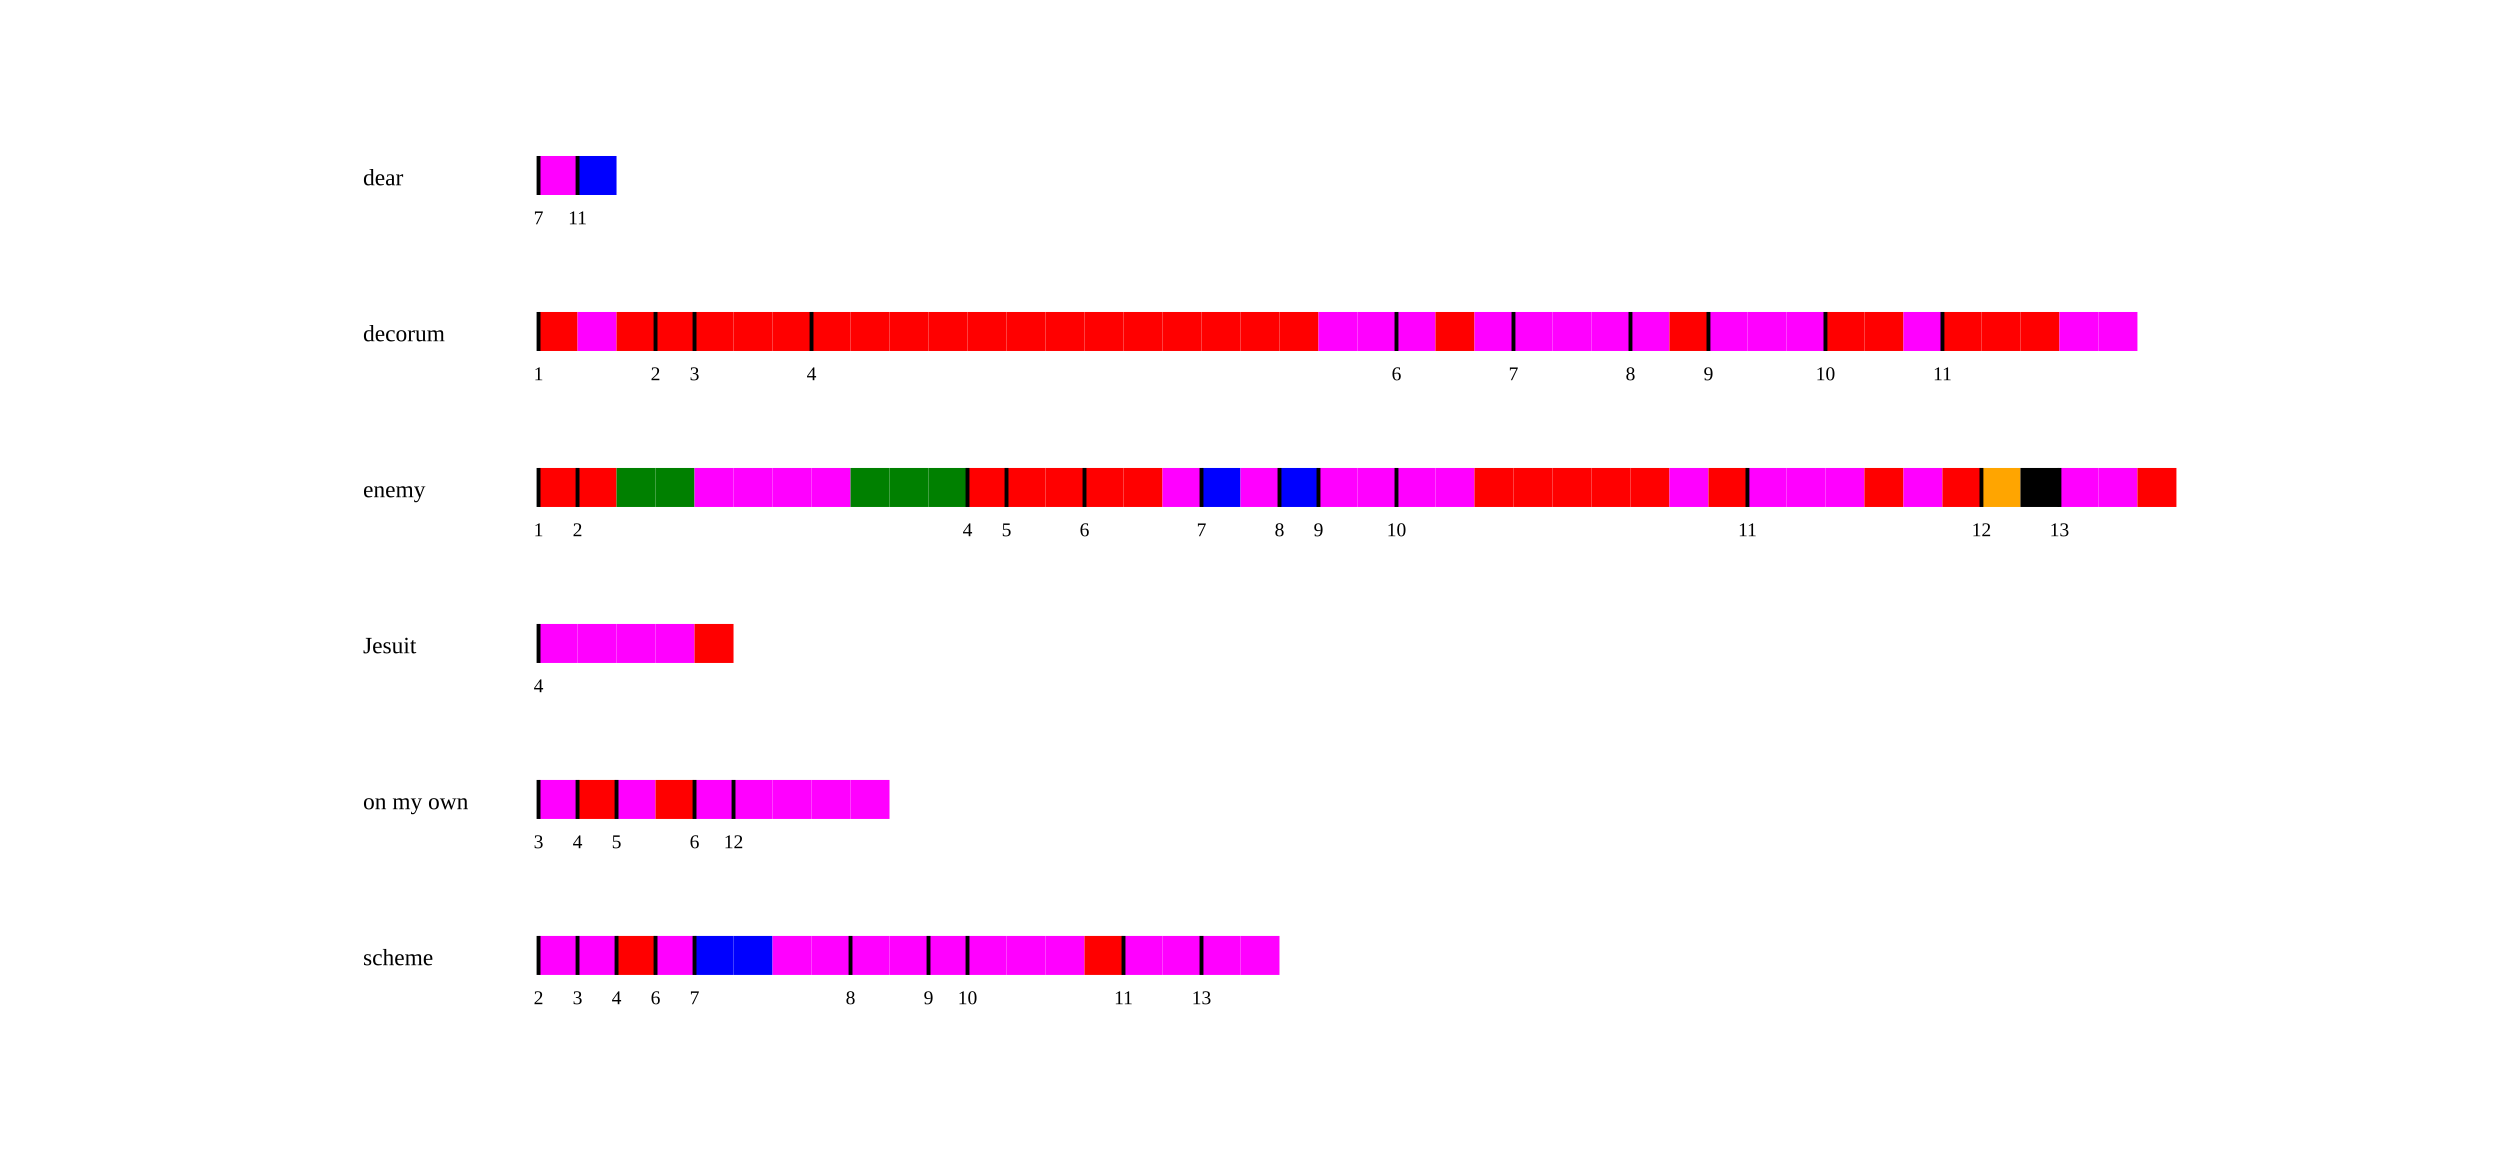
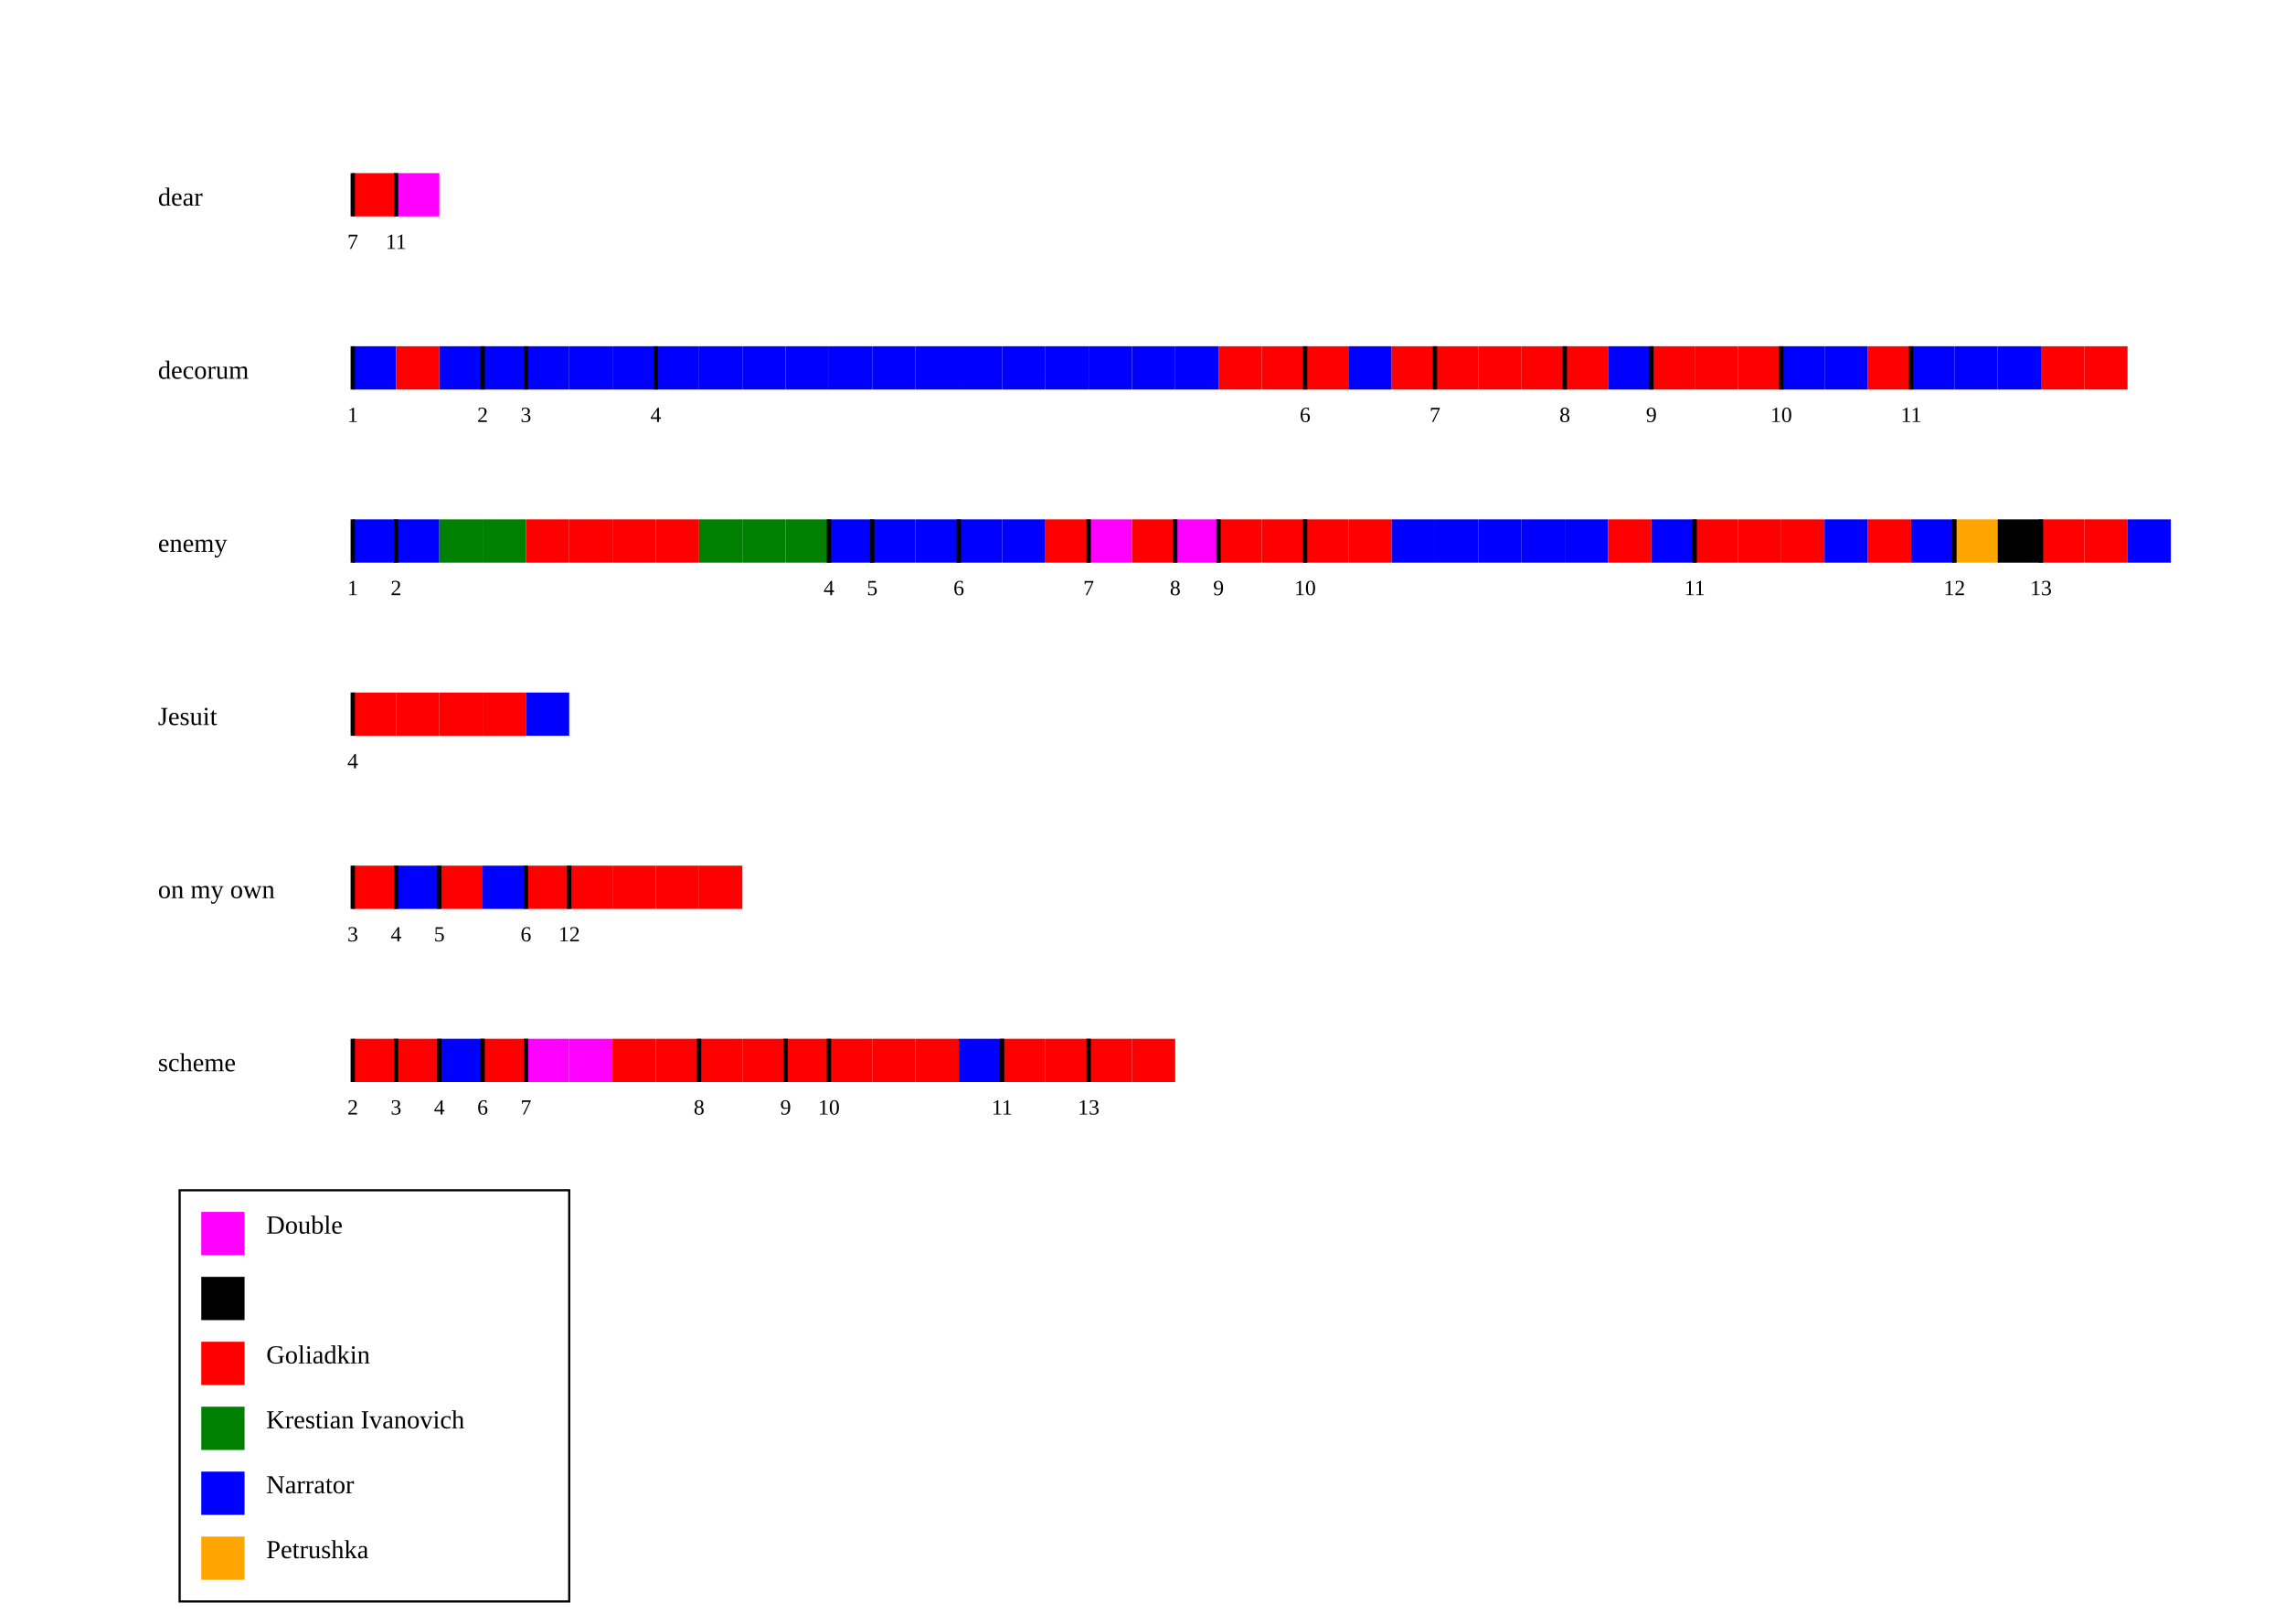
- <svg xmlns="http://www.w3.org/2000/svg" height="600">
+ <svg xmlns="http://www.w3.org/2000/svg" height="750">
  <g transform="translate(10)">
    <text x="0" y="95">dear</text>
-     <rect x="90" y="80" width="20" height="20" fill="magenta" />
+     <rect x="90" y="80" width="20" height="20" fill="red" />
    <text x="90" y="115" text-anchor="middle" font-size="smaller">7</text>
    <line x1="90" y1="80" x2="90" y2="100" stroke="black" stroke-width="2" />
-     <rect x="110" y="80" width="20" height="20" fill="blue" />
+     <rect x="110" y="80" width="20" height="20" fill="magenta" />
    <text x="110" y="115" text-anchor="middle" font-size="smaller">11</text>
    <line x1="110" y1="80" x2="110" y2="100" stroke="black" stroke-width="2" />
    <text x="0" y="175">decorum</text>
-     <rect x="90" y="160" width="20" height="20" fill="red" />
+     <rect x="90" y="160" width="20" height="20" fill="blue" />
    <text x="90" y="195" text-anchor="middle" font-size="smaller">1</text>
    <line x1="90" y1="160" x2="90" y2="180" stroke="black" stroke-width="2" />
-     <rect x="110" y="160" width="20" height="20" fill="magenta" />
-     <rect x="130" y="160" width="20" height="20" fill="red" />
-     <rect x="150" y="160" width="20" height="20" fill="red" />
+     <rect x="110" y="160" width="20" height="20" fill="red" />
+     <rect x="130" y="160" width="20" height="20" fill="blue" />
+     <rect x="150" y="160" width="20" height="20" fill="blue" />
    <text x="150" y="195" text-anchor="middle" font-size="smaller">2</text>
    <line x1="150" y1="160" x2="150" y2="180" stroke="black" stroke-width="2" />
-     <rect x="170" y="160" width="20" height="20" fill="red" />
+     <rect x="170" y="160" width="20" height="20" fill="blue" />
    <text x="170" y="195" text-anchor="middle" font-size="smaller">3</text>
    <line x1="170" y1="160" x2="170" y2="180" stroke="black" stroke-width="2" />
-     <rect x="190" y="160" width="20" height="20" fill="red" />
-     <rect x="210" y="160" width="20" height="20" fill="red" />
-     <rect x="230" y="160" width="20" height="20" fill="red" />
+     <rect x="190" y="160" width="20" height="20" fill="blue" />
+     <rect x="210" y="160" width="20" height="20" fill="blue" />
+     <rect x="230" y="160" width="20" height="20" fill="blue" />
    <text x="230" y="195" text-anchor="middle" font-size="smaller">4</text>
    <line x1="230" y1="160" x2="230" y2="180" stroke="black" stroke-width="2" />
-     <rect x="250" y="160" width="20" height="20" fill="red" />
-     <rect x="270" y="160" width="20" height="20" fill="red" />
-     <rect x="290" y="160" width="20" height="20" fill="red" />
-     <rect x="310" y="160" width="20" height="20" fill="red" />
-     <rect x="330" y="160" width="20" height="20" fill="red" />
-     <rect x="350" y="160" width="20" height="20" fill="red" />
-     <rect x="370" y="160" width="20" height="20" fill="red" />
-     <rect x="390" y="160" width="20" height="20" fill="red" />
-     <rect x="410" y="160" width="20" height="20" fill="red" />
-     <rect x="430" y="160" width="20" height="20" fill="red" />
-     <rect x="450" y="160" width="20" height="20" fill="red" />
-     <rect x="470" y="160" width="20" height="20" fill="red" />
-     <rect x="490" y="160" width="20" height="20" fill="magenta" />
-     <rect x="510" y="160" width="20" height="20" fill="magenta" />
-     <rect x="530" y="160" width="20" height="20" fill="magenta" />
+     <rect x="250" y="160" width="20" height="20" fill="blue" />
+     <rect x="270" y="160" width="20" height="20" fill="blue" />
+     <rect x="290" y="160" width="20" height="20" fill="blue" />
+     <rect x="310" y="160" width="20" height="20" fill="blue" />
+     <rect x="330" y="160" width="20" height="20" fill="blue" />
+     <rect x="350" y="160" width="20" height="20" fill="blue" />
+     <rect x="370" y="160" width="20" height="20" fill="blue" />
+     <rect x="390" y="160" width="20" height="20" fill="blue" />
+     <rect x="410" y="160" width="20" height="20" fill="blue" />
+     <rect x="430" y="160" width="20" height="20" fill="blue" />
+     <rect x="450" y="160" width="20" height="20" fill="blue" />
+     <rect x="470" y="160" width="20" height="20" fill="blue" />
+     <rect x="490" y="160" width="20" height="20" fill="red" />
+     <rect x="510" y="160" width="20" height="20" fill="red" />
+     <rect x="530" y="160" width="20" height="20" fill="red" />
    <text x="530" y="195" text-anchor="middle" font-size="smaller">6</text>
    <line x1="530" y1="160" x2="530" y2="180" stroke="black" stroke-width="2" />
-     <rect x="550" y="160" width="20" height="20" fill="red" />
-     <rect x="570" y="160" width="20" height="20" fill="magenta" />
-     <rect x="590" y="160" width="20" height="20" fill="magenta" />
+     <rect x="550" y="160" width="20" height="20" fill="blue" />
+     <rect x="570" y="160" width="20" height="20" fill="red" />
+     <rect x="590" y="160" width="20" height="20" fill="red" />
    <text x="590" y="195" text-anchor="middle" font-size="smaller">7</text>
    <line x1="590" y1="160" x2="590" y2="180" stroke="black" stroke-width="2" />
-     <rect x="610" y="160" width="20" height="20" fill="magenta" />
-     <rect x="630" y="160" width="20" height="20" fill="magenta" />
-     <rect x="650" y="160" width="20" height="20" fill="magenta" />
+     <rect x="610" y="160" width="20" height="20" fill="red" />
+     <rect x="630" y="160" width="20" height="20" fill="red" />
+     <rect x="650" y="160" width="20" height="20" fill="red" />
    <text x="650" y="195" text-anchor="middle" font-size="smaller">8</text>
    <line x1="650" y1="160" x2="650" y2="180" stroke="black" stroke-width="2" />
-     <rect x="670" y="160" width="20" height="20" fill="red" />
-     <rect x="690" y="160" width="20" height="20" fill="magenta" />
+     <rect x="670" y="160" width="20" height="20" fill="blue" />
+     <rect x="690" y="160" width="20" height="20" fill="red" />
    <text x="690" y="195" text-anchor="middle" font-size="smaller">9</text>
    <line x1="690" y1="160" x2="690" y2="180" stroke="black" stroke-width="2" />
-     <rect x="710" y="160" width="20" height="20" fill="magenta" />
-     <rect x="730" y="160" width="20" height="20" fill="magenta" />
-     <rect x="750" y="160" width="20" height="20" fill="red" />
+     <rect x="710" y="160" width="20" height="20" fill="red" />
+     <rect x="730" y="160" width="20" height="20" fill="red" />
+     <rect x="750" y="160" width="20" height="20" fill="blue" />
    <text x="750" y="195" text-anchor="middle" font-size="smaller">10</text>
    <line x1="750" y1="160" x2="750" y2="180" stroke="black" stroke-width="2" />
-     <rect x="770" y="160" width="20" height="20" fill="red" />
-     <rect x="790" y="160" width="20" height="20" fill="magenta" />
-     <rect x="810" y="160" width="20" height="20" fill="red" />
+     <rect x="770" y="160" width="20" height="20" fill="blue" />
+     <rect x="790" y="160" width="20" height="20" fill="red" />
+     <rect x="810" y="160" width="20" height="20" fill="blue" />
    <text x="810" y="195" text-anchor="middle" font-size="smaller">11</text>
    <line x1="810" y1="160" x2="810" y2="180" stroke="black" stroke-width="2" />
-     <rect x="830" y="160" width="20" height="20" fill="red" />
-     <rect x="850" y="160" width="20" height="20" fill="red" />
-     <rect x="870" y="160" width="20" height="20" fill="magenta" />
-     <rect x="890" y="160" width="20" height="20" fill="magenta" />
+     <rect x="830" y="160" width="20" height="20" fill="blue" />
+     <rect x="850" y="160" width="20" height="20" fill="blue" />
+     <rect x="870" y="160" width="20" height="20" fill="red" />
+     <rect x="890" y="160" width="20" height="20" fill="red" />
    <text x="0" y="255">enemy</text>
-     <rect x="90" y="240" width="20" height="20" fill="red" />
+     <rect x="90" y="240" width="20" height="20" fill="blue" />
    <text x="90" y="275" text-anchor="middle" font-size="smaller">1</text>
    <line x1="90" y1="240" x2="90" y2="260" stroke="black" stroke-width="2" />
-     <rect x="110" y="240" width="20" height="20" fill="red" />
+     <rect x="110" y="240" width="20" height="20" fill="blue" />
    <text x="110" y="275" text-anchor="middle" font-size="smaller">2</text>
    <line x1="110" y1="240" x2="110" y2="260" stroke="black" stroke-width="2" />
    <rect x="130" y="240" width="20" height="20" fill="green" />
    <rect x="150" y="240" width="20" height="20" fill="green" />
-     <rect x="170" y="240" width="20" height="20" fill="magenta" />
-     <rect x="190" y="240" width="20" height="20" fill="magenta" />
-     <rect x="210" y="240" width="20" height="20" fill="magenta" />
-     <rect x="230" y="240" width="20" height="20" fill="magenta" />
+     <rect x="170" y="240" width="20" height="20" fill="red" />
+     <rect x="190" y="240" width="20" height="20" fill="red" />
+     <rect x="210" y="240" width="20" height="20" fill="red" />
+     <rect x="230" y="240" width="20" height="20" fill="red" />
    <rect x="250" y="240" width="20" height="20" fill="green" />
    <rect x="270" y="240" width="20" height="20" fill="green" />
    <rect x="290" y="240" width="20" height="20" fill="green" />
-     <rect x="310" y="240" width="20" height="20" fill="red" />
+     <rect x="310" y="240" width="20" height="20" fill="blue" />
    <text x="310" y="275" text-anchor="middle" font-size="smaller">4</text>
    <line x1="310" y1="240" x2="310" y2="260" stroke="black" stroke-width="2" />
-     <rect x="330" y="240" width="20" height="20" fill="red" />
+     <rect x="330" y="240" width="20" height="20" fill="blue" />
    <text x="330" y="275" text-anchor="middle" font-size="smaller">5</text>
    <line x1="330" y1="240" x2="330" y2="260" stroke="black" stroke-width="2" />
-     <rect x="350" y="240" width="20" height="20" fill="red" />
-     <rect x="370" y="240" width="20" height="20" fill="red" />
+     <rect x="350" y="240" width="20" height="20" fill="blue" />
+     <rect x="370" y="240" width="20" height="20" fill="blue" />
    <text x="370" y="275" text-anchor="middle" font-size="smaller">6</text>
    <line x1="370" y1="240" x2="370" y2="260" stroke="black" stroke-width="2" />
-     <rect x="390" y="240" width="20" height="20" fill="red" />
-     <rect x="410" y="240" width="20" height="20" fill="magenta" />
-     <rect x="430" y="240" width="20" height="20" fill="blue" />
+     <rect x="390" y="240" width="20" height="20" fill="blue" />
+     <rect x="410" y="240" width="20" height="20" fill="red" />
+     <rect x="430" y="240" width="20" height="20" fill="magenta" />
    <text x="430" y="275" text-anchor="middle" font-size="smaller">7</text>
    <line x1="430" y1="240" x2="430" y2="260" stroke="black" stroke-width="2" />
-     <rect x="450" y="240" width="20" height="20" fill="magenta" />
-     <rect x="470" y="240" width="20" height="20" fill="blue" />
+     <rect x="450" y="240" width="20" height="20" fill="red" />
+     <rect x="470" y="240" width="20" height="20" fill="magenta" />
    <text x="470" y="275" text-anchor="middle" font-size="smaller">8</text>
    <line x1="470" y1="240" x2="470" y2="260" stroke="black" stroke-width="2" />
-     <rect x="490" y="240" width="20" height="20" fill="magenta" />
+     <rect x="490" y="240" width="20" height="20" fill="red" />
    <text x="490" y="275" text-anchor="middle" font-size="smaller">9</text>
    <line x1="490" y1="240" x2="490" y2="260" stroke="black" stroke-width="2" />
-     <rect x="510" y="240" width="20" height="20" fill="magenta" />
-     <rect x="530" y="240" width="20" height="20" fill="magenta" />
+     <rect x="510" y="240" width="20" height="20" fill="red" />
+     <rect x="530" y="240" width="20" height="20" fill="red" />
    <text x="530" y="275" text-anchor="middle" font-size="smaller">10</text>
    <line x1="530" y1="240" x2="530" y2="260" stroke="black" stroke-width="2" />
-     <rect x="550" y="240" width="20" height="20" fill="magenta" />
-     <rect x="570" y="240" width="20" height="20" fill="red" />
-     <rect x="590" y="240" width="20" height="20" fill="red" />
-     <rect x="610" y="240" width="20" height="20" fill="red" />
-     <rect x="630" y="240" width="20" height="20" fill="red" />
-     <rect x="650" y="240" width="20" height="20" fill="red" />
-     <rect x="670" y="240" width="20" height="20" fill="magenta" />
-     <rect x="690" y="240" width="20" height="20" fill="red" />
-     <rect x="710" y="240" width="20" height="20" fill="magenta" />
+     <rect x="550" y="240" width="20" height="20" fill="red" />
+     <rect x="570" y="240" width="20" height="20" fill="blue" />
+     <rect x="590" y="240" width="20" height="20" fill="blue" />
+     <rect x="610" y="240" width="20" height="20" fill="blue" />
+     <rect x="630" y="240" width="20" height="20" fill="blue" />
+     <rect x="650" y="240" width="20" height="20" fill="blue" />
+     <rect x="670" y="240" width="20" height="20" fill="red" />
+     <rect x="690" y="240" width="20" height="20" fill="blue" />
+     <rect x="710" y="240" width="20" height="20" fill="red" />
    <text x="710" y="275" text-anchor="middle" font-size="smaller">11</text>
    <line x1="710" y1="240" x2="710" y2="260" stroke="black" stroke-width="2" />
-     <rect x="730" y="240" width="20" height="20" fill="magenta" />
-     <rect x="750" y="240" width="20" height="20" fill="magenta" />
-     <rect x="770" y="240" width="20" height="20" fill="red" />
-     <rect x="790" y="240" width="20" height="20" fill="magenta" />
-     <rect x="810" y="240" width="20" height="20" fill="red" />
+     <rect x="730" y="240" width="20" height="20" fill="red" />
+     <rect x="750" y="240" width="20" height="20" fill="red" />
+     <rect x="770" y="240" width="20" height="20" fill="blue" />
+     <rect x="790" y="240" width="20" height="20" fill="red" />
+     <rect x="810" y="240" width="20" height="20" fill="blue" />
    <rect x="830" y="240" width="20" height="20" fill="orange" />
    <text x="830" y="275" text-anchor="middle" font-size="smaller">12</text>
    <line x1="830" y1="240" x2="830" y2="260" stroke="black" stroke-width="2" />
    <rect x="850" y="240" width="20" height="20" fill="" />
-     <rect x="870" y="240" width="20" height="20" fill="magenta" />
+     <rect x="870" y="240" width="20" height="20" fill="red" />
    <text x="870" y="275" text-anchor="middle" font-size="smaller">13</text>
    <line x1="870" y1="240" x2="870" y2="260" stroke="black" stroke-width="2" />
-     <rect x="890" y="240" width="20" height="20" fill="magenta" />
-     <rect x="910" y="240" width="20" height="20" fill="red" />
+     <rect x="890" y="240" width="20" height="20" fill="red" />
+     <rect x="910" y="240" width="20" height="20" fill="blue" />
    <text x="0" y="335">Jesuit</text>
-     <rect x="90" y="320" width="20" height="20" fill="magenta" />
+     <rect x="90" y="320" width="20" height="20" fill="red" />
    <text x="90" y="355" text-anchor="middle" font-size="smaller">4</text>
    <line x1="90" y1="320" x2="90" y2="340" stroke="black" stroke-width="2" />
-     <rect x="110" y="320" width="20" height="20" fill="magenta" />
-     <rect x="130" y="320" width="20" height="20" fill="magenta" />
-     <rect x="150" y="320" width="20" height="20" fill="magenta" />
-     <rect x="170" y="320" width="20" height="20" fill="red" />
+     <rect x="110" y="320" width="20" height="20" fill="red" />
+     <rect x="130" y="320" width="20" height="20" fill="red" />
+     <rect x="150" y="320" width="20" height="20" fill="red" />
+     <rect x="170" y="320" width="20" height="20" fill="blue" />
    <text x="0" y="415">on my own</text>
-     <rect x="90" y="400" width="20" height="20" fill="magenta" />
+     <rect x="90" y="400" width="20" height="20" fill="red" />
    <text x="90" y="435" text-anchor="middle" font-size="smaller">3</text>
    <line x1="90" y1="400" x2="90" y2="420" stroke="black" stroke-width="2" />
-     <rect x="110" y="400" width="20" height="20" fill="red" />
+     <rect x="110" y="400" width="20" height="20" fill="blue" />
    <text x="110" y="435" text-anchor="middle" font-size="smaller">4</text>
    <line x1="110" y1="400" x2="110" y2="420" stroke="black" stroke-width="2" />
-     <rect x="130" y="400" width="20" height="20" fill="magenta" />
+     <rect x="130" y="400" width="20" height="20" fill="red" />
    <text x="130" y="435" text-anchor="middle" font-size="smaller">5</text>
    <line x1="130" y1="400" x2="130" y2="420" stroke="black" stroke-width="2" />
-     <rect x="150" y="400" width="20" height="20" fill="red" />
-     <rect x="170" y="400" width="20" height="20" fill="magenta" />
+     <rect x="150" y="400" width="20" height="20" fill="blue" />
+     <rect x="170" y="400" width="20" height="20" fill="red" />
    <text x="170" y="435" text-anchor="middle" font-size="smaller">6</text>
    <line x1="170" y1="400" x2="170" y2="420" stroke="black" stroke-width="2" />
-     <rect x="190" y="400" width="20" height="20" fill="magenta" />
+     <rect x="190" y="400" width="20" height="20" fill="red" />
    <text x="190" y="435" text-anchor="middle" font-size="smaller">12</text>
    <line x1="190" y1="400" x2="190" y2="420" stroke="black" stroke-width="2" />
-     <rect x="210" y="400" width="20" height="20" fill="magenta" />
-     <rect x="230" y="400" width="20" height="20" fill="magenta" />
-     <rect x="250" y="400" width="20" height="20" fill="magenta" />
+     <rect x="210" y="400" width="20" height="20" fill="red" />
+     <rect x="230" y="400" width="20" height="20" fill="red" />
+     <rect x="250" y="400" width="20" height="20" fill="red" />
    <text x="0" y="495">scheme</text>
-     <rect x="90" y="480" width="20" height="20" fill="magenta" />
+     <rect x="90" y="480" width="20" height="20" fill="red" />
    <text x="90" y="515" text-anchor="middle" font-size="smaller">2</text>
    <line x1="90" y1="480" x2="90" y2="500" stroke="black" stroke-width="2" />
-     <rect x="110" y="480" width="20" height="20" fill="magenta" />
+     <rect x="110" y="480" width="20" height="20" fill="red" />
    <text x="110" y="515" text-anchor="middle" font-size="smaller">3</text>
    <line x1="110" y1="480" x2="110" y2="500" stroke="black" stroke-width="2" />
-     <rect x="130" y="480" width="20" height="20" fill="red" />
+     <rect x="130" y="480" width="20" height="20" fill="blue" />
    <text x="130" y="515" text-anchor="middle" font-size="smaller">4</text>
    <line x1="130" y1="480" x2="130" y2="500" stroke="black" stroke-width="2" />
-     <rect x="150" y="480" width="20" height="20" fill="magenta" />
+     <rect x="150" y="480" width="20" height="20" fill="red" />
    <text x="150" y="515" text-anchor="middle" font-size="smaller">6</text>
    <line x1="150" y1="480" x2="150" y2="500" stroke="black" stroke-width="2" />
-     <rect x="170" y="480" width="20" height="20" fill="blue" />
+     <rect x="170" y="480" width="20" height="20" fill="magenta" />
    <text x="170" y="515" text-anchor="middle" font-size="smaller">7</text>
    <line x1="170" y1="480" x2="170" y2="500" stroke="black" stroke-width="2" />
-     <rect x="190" y="480" width="20" height="20" fill="blue" />
-     <rect x="210" y="480" width="20" height="20" fill="magenta" />
-     <rect x="230" y="480" width="20" height="20" fill="magenta" />
-     <rect x="250" y="480" width="20" height="20" fill="magenta" />
+     <rect x="190" y="480" width="20" height="20" fill="magenta" />
+     <rect x="210" y="480" width="20" height="20" fill="red" />
+     <rect x="230" y="480" width="20" height="20" fill="red" />
+     <rect x="250" y="480" width="20" height="20" fill="red" />
    <text x="250" y="515" text-anchor="middle" font-size="smaller">8</text>
    <line x1="250" y1="480" x2="250" y2="500" stroke="black" stroke-width="2" />
-     <rect x="270" y="480" width="20" height="20" fill="magenta" />
-     <rect x="290" y="480" width="20" height="20" fill="magenta" />
+     <rect x="270" y="480" width="20" height="20" fill="red" />
+     <rect x="290" y="480" width="20" height="20" fill="red" />
    <text x="290" y="515" text-anchor="middle" font-size="smaller">9</text>
    <line x1="290" y1="480" x2="290" y2="500" stroke="black" stroke-width="2" />
-     <rect x="310" y="480" width="20" height="20" fill="magenta" />
+     <rect x="310" y="480" width="20" height="20" fill="red" />
    <text x="310" y="515" text-anchor="middle" font-size="smaller">10</text>
    <line x1="310" y1="480" x2="310" y2="500" stroke="black" stroke-width="2" />
-     <rect x="330" y="480" width="20" height="20" fill="magenta" />
-     <rect x="350" y="480" width="20" height="20" fill="magenta" />
-     <rect x="370" y="480" width="20" height="20" fill="red" />
-     <rect x="390" y="480" width="20" height="20" fill="magenta" />
+     <rect x="330" y="480" width="20" height="20" fill="red" />
+     <rect x="350" y="480" width="20" height="20" fill="red" />
+     <rect x="370" y="480" width="20" height="20" fill="blue" />
+     <rect x="390" y="480" width="20" height="20" fill="red" />
    <text x="390" y="515" text-anchor="middle" font-size="smaller">11</text>
    <line x1="390" y1="480" x2="390" y2="500" stroke="black" stroke-width="2" />
-     <rect x="410" y="480" width="20" height="20" fill="magenta" />
-     <rect x="430" y="480" width="20" height="20" fill="magenta" />
+     <rect x="410" y="480" width="20" height="20" fill="red" />
+     <rect x="430" y="480" width="20" height="20" fill="red" />
    <text x="430" y="515" text-anchor="middle" font-size="smaller">13</text>
    <line x1="430" y1="480" x2="430" y2="500" stroke="black" stroke-width="2" />
-     <rect x="450" y="480" width="20" height="20" fill="magenta" />
+     <rect x="450" y="480" width="20" height="20" fill="red" />
+     <g transform="translate(10, 560)">
+       <rect x="0" y="-10" width="180" height="190" fill="none" stroke="black" stroke-width="1" />
+       <rect x="10" y="0" height="20" width="20" fill="magenta" />
+       <text x="40" y="10" alignment-baseline="central">Double</text>
+       <rect x="10" y="30" height="20" width="20" fill="" />
+       <text x="40" y="40" alignment-baseline="central" />
+       <rect x="10" y="60" height="20" width="20" fill="red" />
+       <text x="40" y="70" alignment-baseline="central">Goliadkin</text>
+       <rect x="10" y="90" height="20" width="20" fill="green" />
+       <text x="40" y="100" alignment-baseline="central">Krestian Ivanovich</text>
+       <rect x="10" y="120" height="20" width="20" fill="blue" />
+       <text x="40" y="130" alignment-baseline="central">Narrator</text>
+       <rect x="10" y="150" height="20" width="20" fill="orange" />
+       <text x="40" y="160" alignment-baseline="central">Petrushka</text>
+     </g>
  </g>
</svg>
